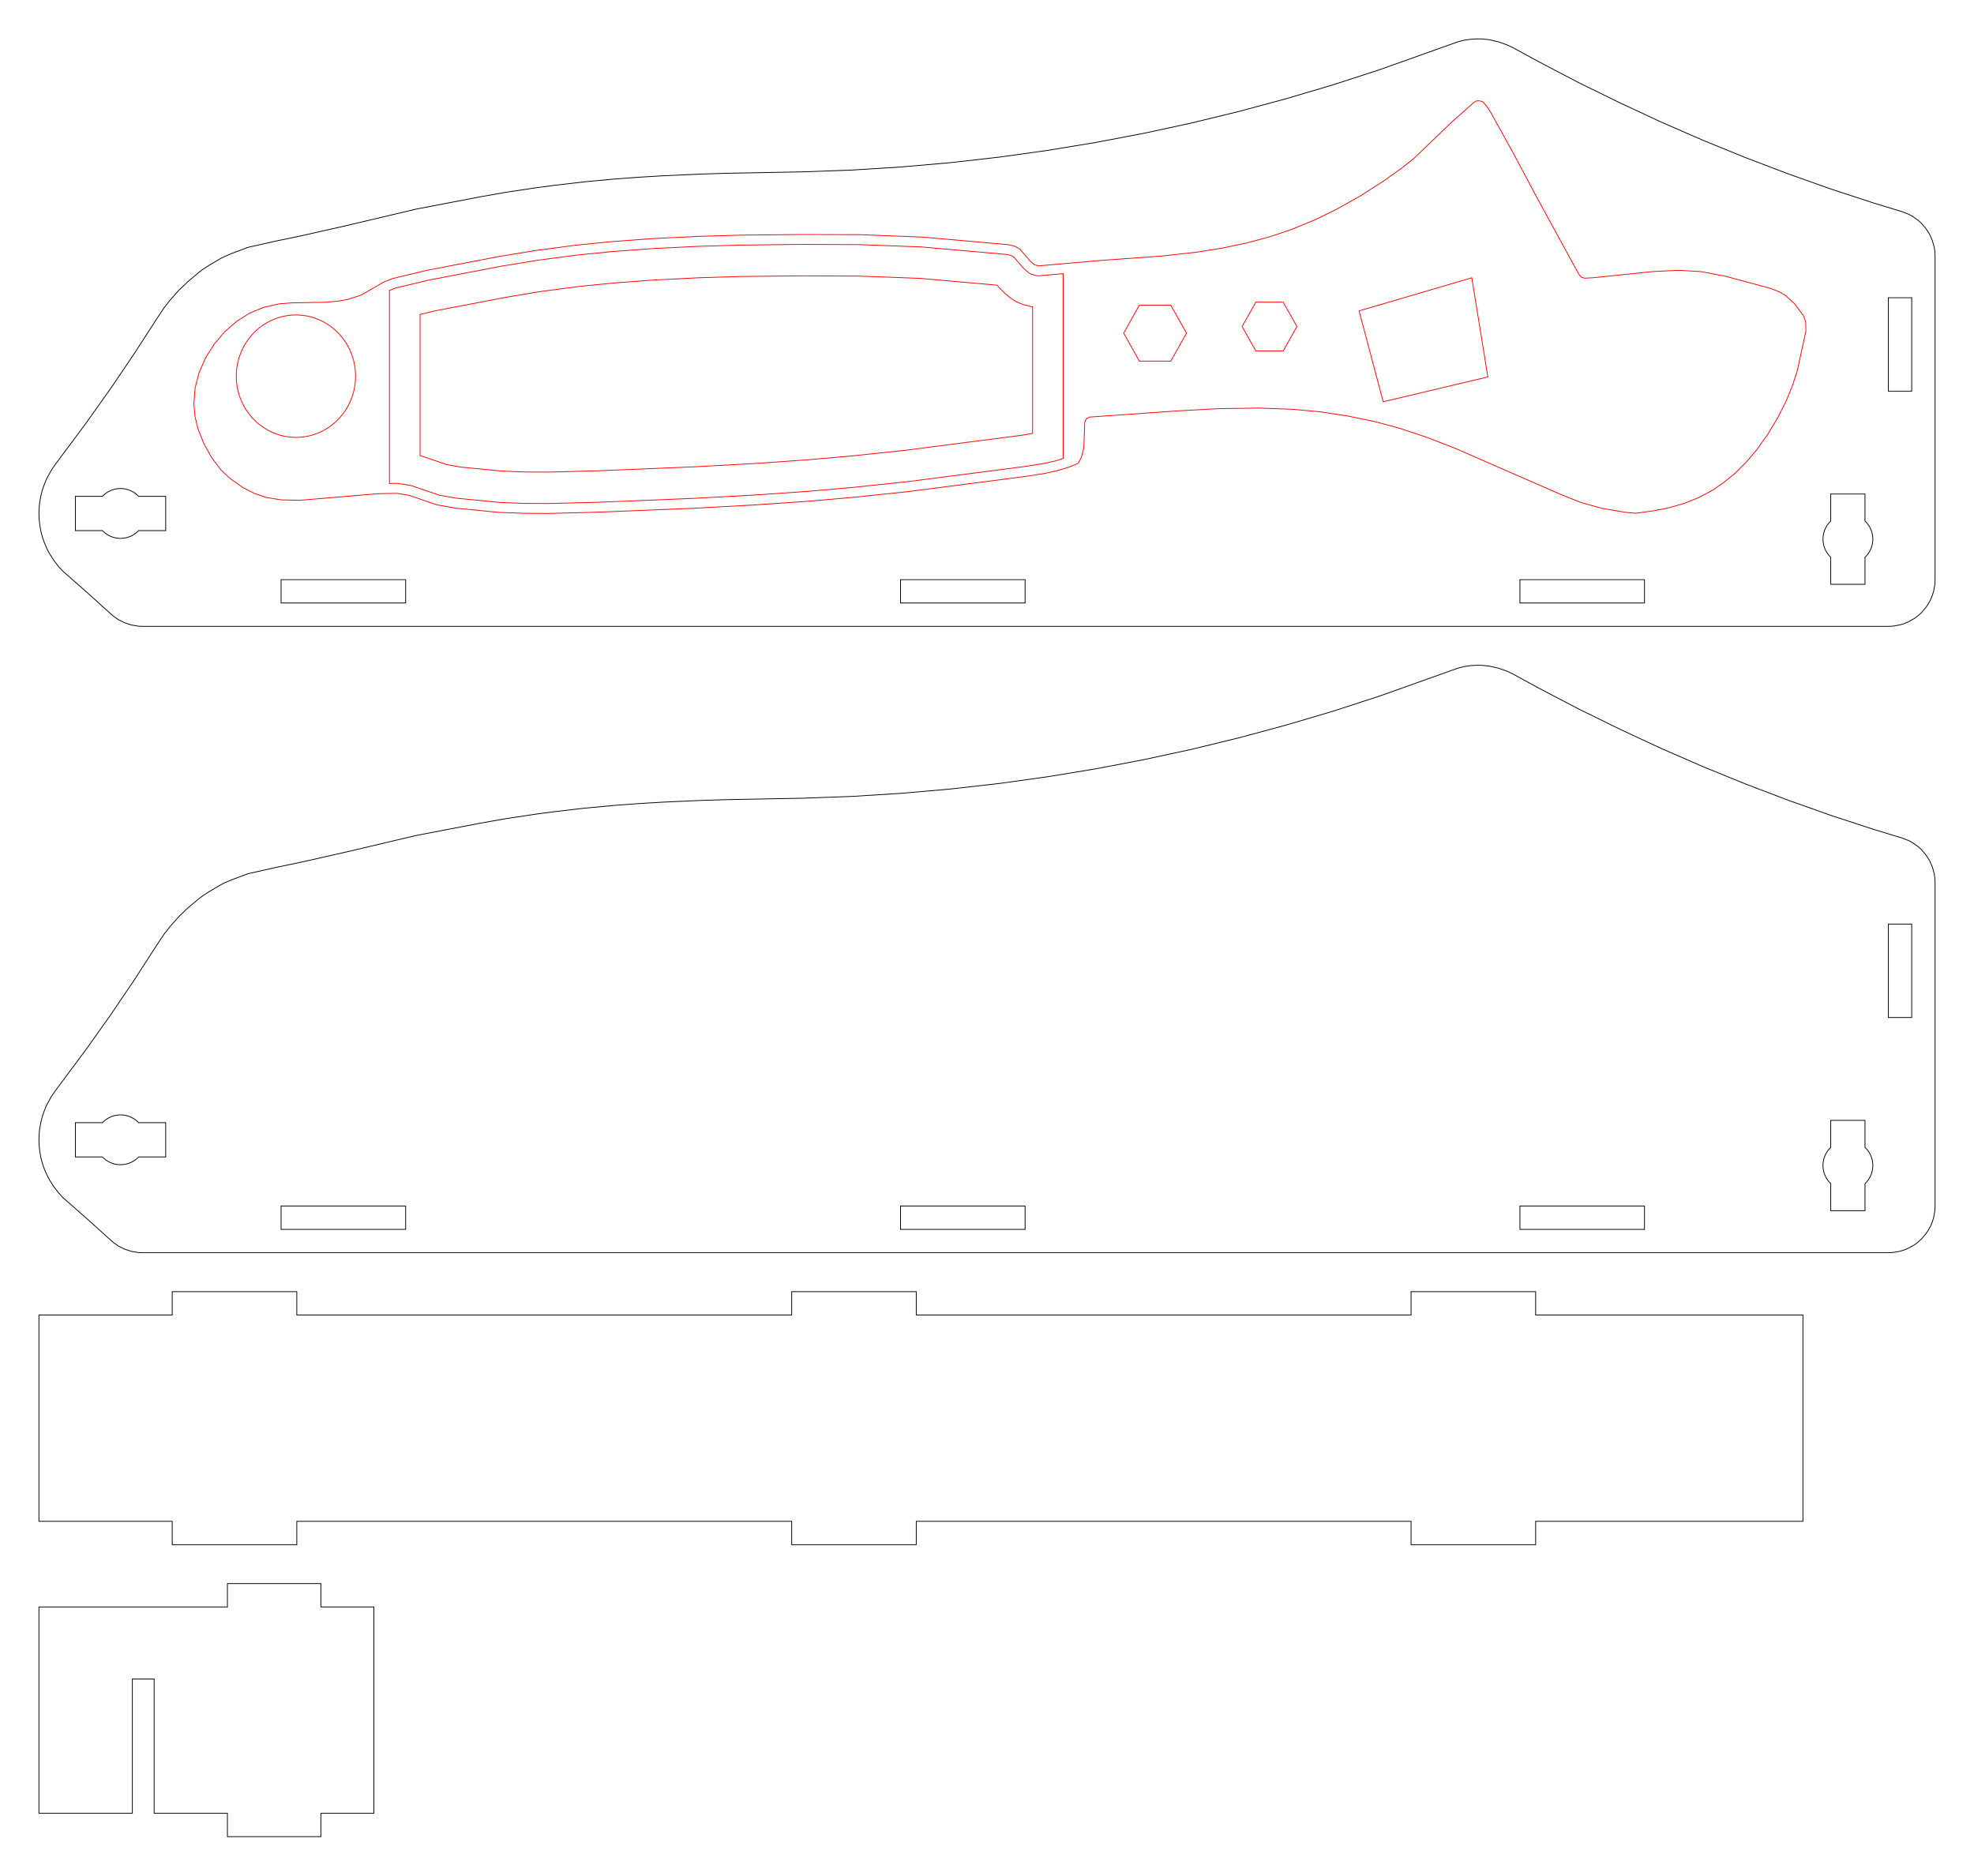
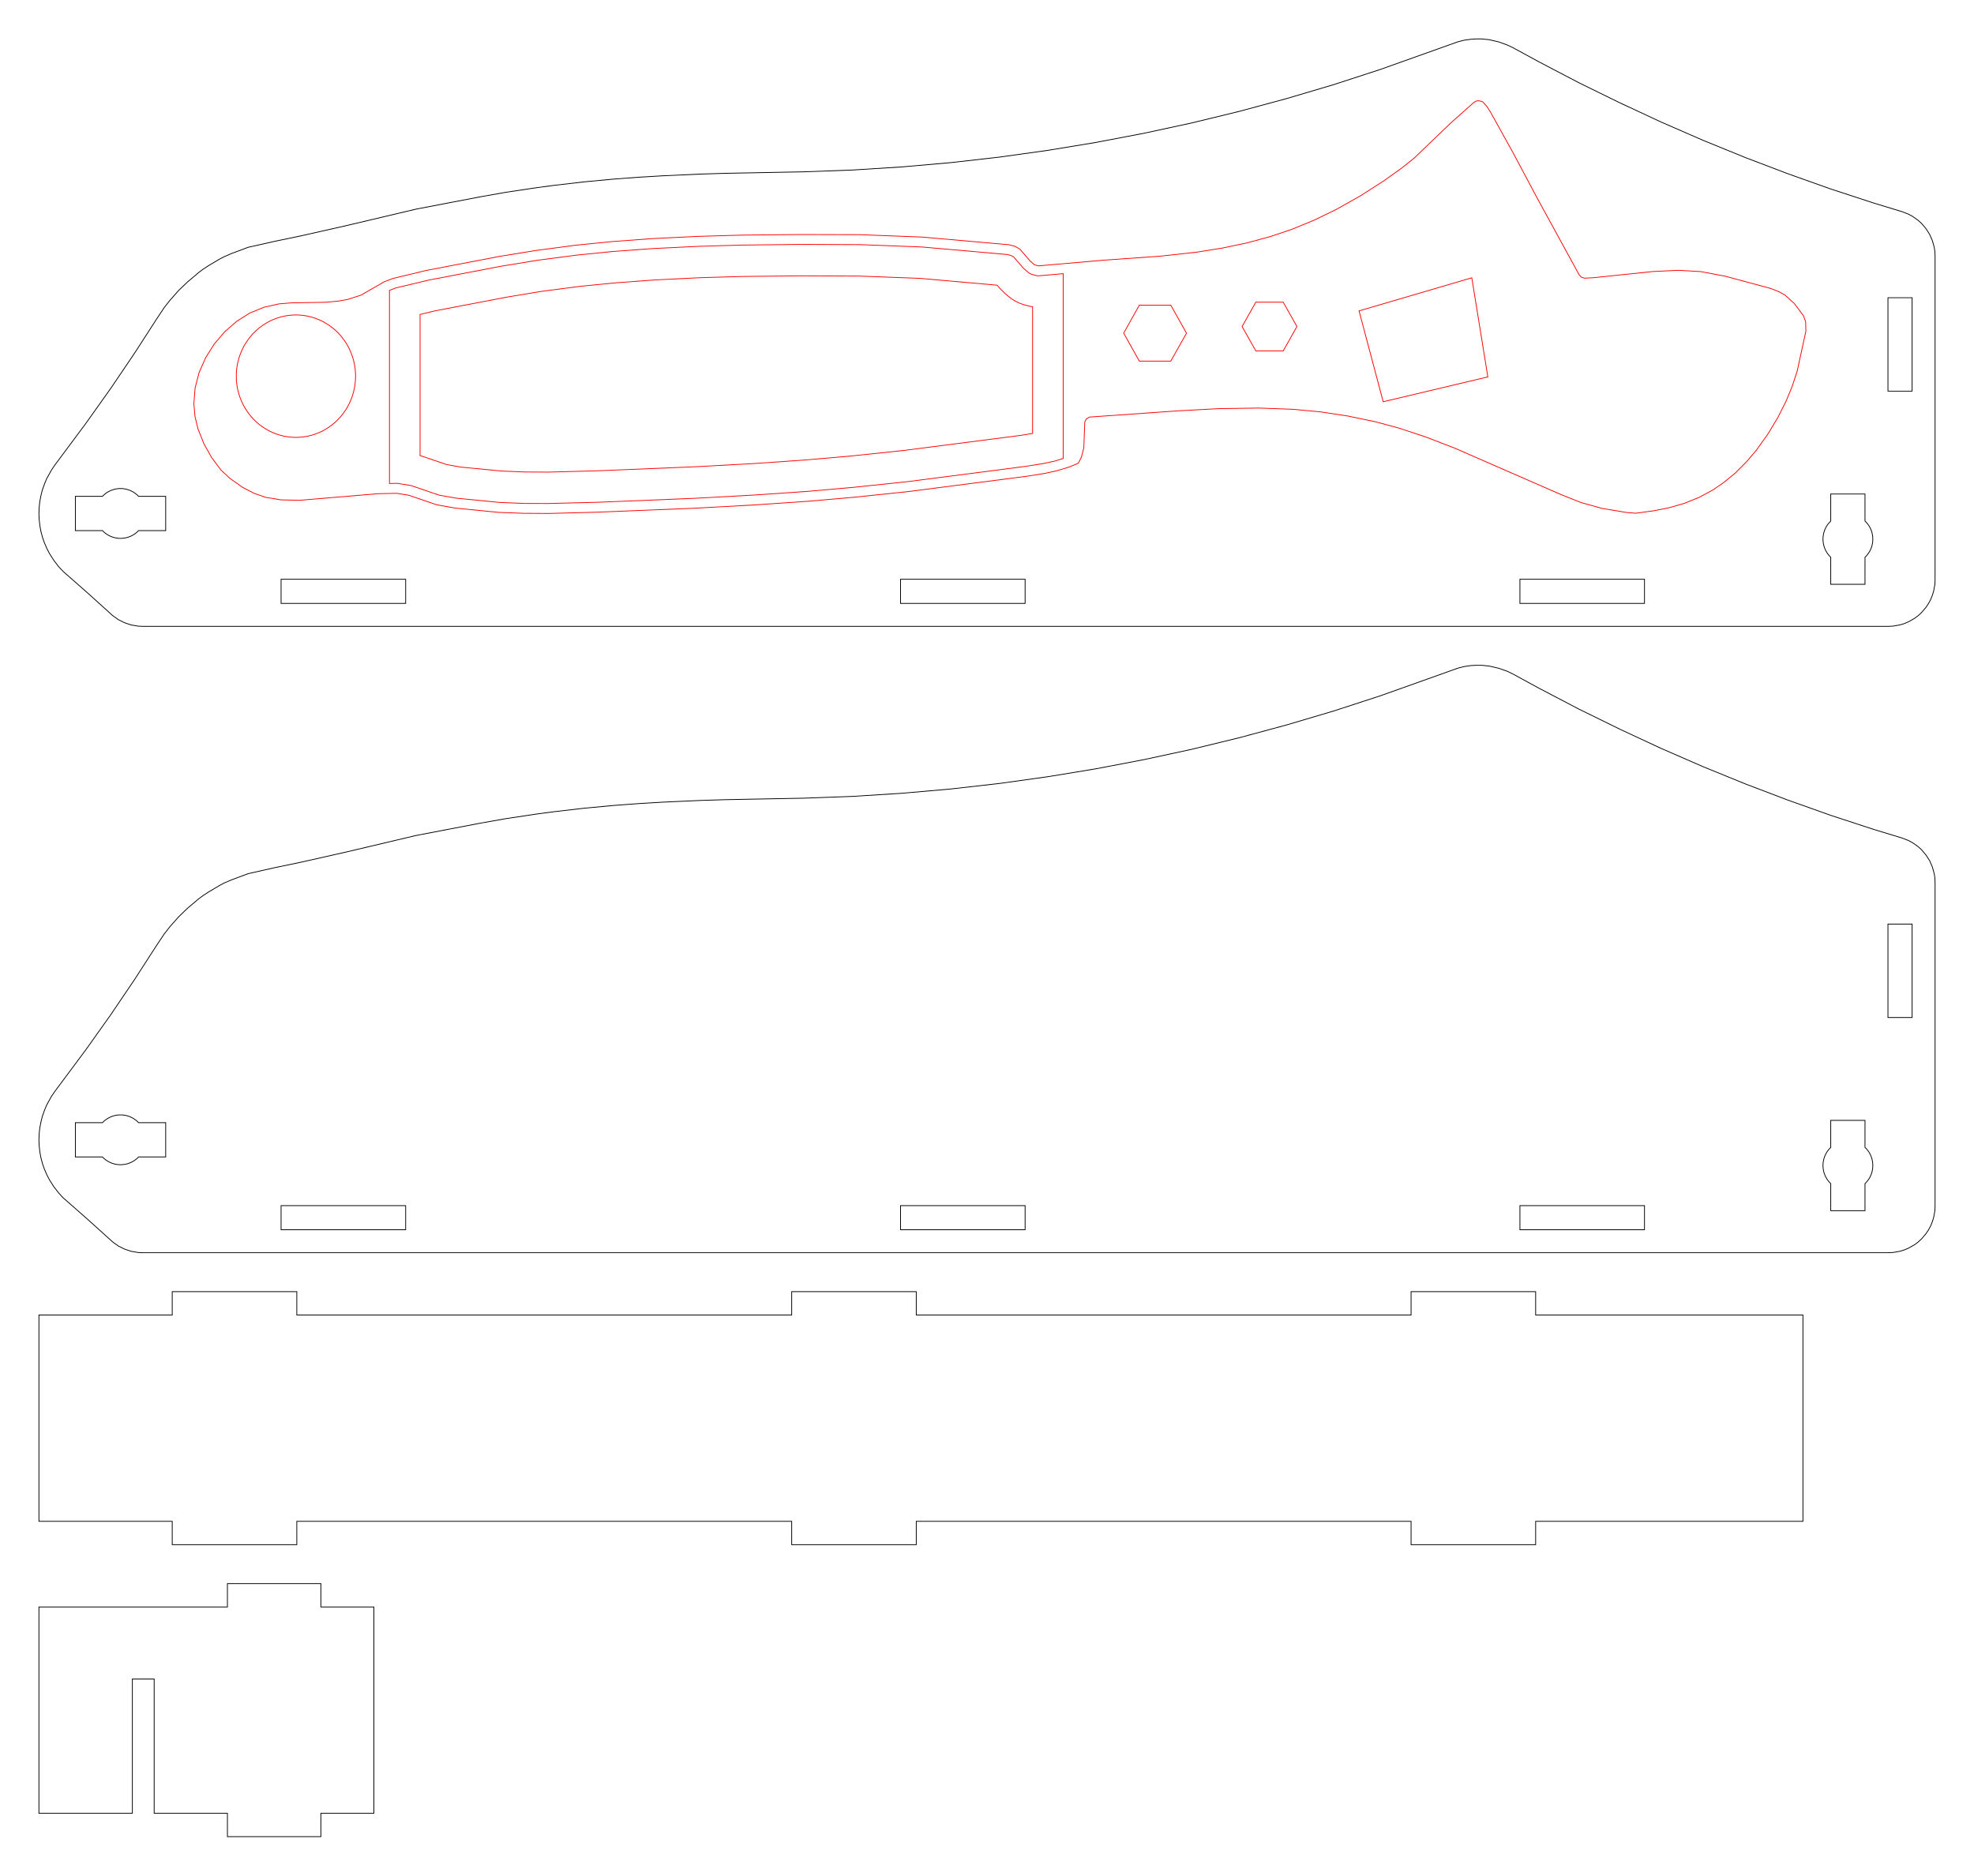
<svg xmlns="http://www.w3.org/2000/svg" width="253.53mm" height="240.90mm" viewBox="0 0 253.53 240.90" fill="none" stroke-width="0.1">
-   <path d="M11.02,54.39 L14.24,49.86 L17.31,45.32 L20.06,41.06 L21.09,39.51 L21.81,38.59 L22.95,37.30 L24.09,36.21 L25.55,34.98 L26.11,34.56 L26.85,34.08 L28.23,33.26 L28.80,32.97 L29.74,32.56 L31.88,31.76 L35.31,30.99 L38.76,30.27 L44.65,28.94 L53.44,26.86 L61.68,25.28 L64.96,24.70 L68.96,24.10 L71.14,23.81 L75.01,23.36 L78.86,23.00 L82.08,22.76 L85.11,22.58 L89.95,22.36 L93.17,22.26 L103.19,22.07 L109.47,21.84 L115.82,21.44 L122.09,20.89 L128.35,20.18 L134.58,19.31 L140.72,18.30 L146.91,17.12 L153.06,15.79 L159.18,14.30 L165.25,12.66 L171.29,10.87 L177.28,8.92 L187.27,5.36 L188.07,5.16 L188.95,5.04 L189.61,5.00 L190.30,5.00 L191.27,5.10 L192.48,5.38 L193.59,5.78 L194.29,6.11 L197.63,7.93 L202.75,10.61 L208.01,13.19 L213.31,15.66 L218.75,18.03 L224.17,20.24 L229.64,22.32 L235.15,24.28 L240.65,26.08 L244.27,27.18 L245.10,27.50 L245.62,27.78 L246.34,28.29 L246.78,28.68 L247.35,29.35 L247.83,30.10 L248.18,30.90 L248.42,31.75 L248.51,32.34 L248.53,32.92 L248.53,74.45 L248.51,75.04 L248.35,75.91 L248.18,76.47 L247.96,77.01 L247.68,77.53 L247.35,78.02 L246.78,78.69 L246.34,79.09 L245.87,79.44 L245.10,79.87 L244.56,80.10 L243.99,80.27 L243.12,80.42 L242.53,80.45 L18.30,80.45 L17.72,80.42 L16.85,80.27 L16.01,79.99 L15.22,79.60 L14.50,79.09 L11.14,76.06 L8.09,73.38 L7.54,72.79 L6.91,71.97 L6.36,71.11 L6.02,70.45 L5.70,69.71 L5.46,69.02 L5.25,68.24 L5.12,67.51 L5.03,66.71 L5.00,65.98 L5.03,65.17 L5.11,64.44 L5.26,63.64 L5.44,62.93 L5.71,62.17 L5.99,61.49 L6.63,60.34 L7.09,59.67 L11.02,54.39 Z M36.10,77.45 L52.10,77.45 L52.10,74.45 L36.10,74.45 L36.10,77.45 Z M115.66,74.45 L115.66,77.45 L131.66,77.45 L131.66,74.45 L115.66,74.45 Z M195.21,74.45 L195.21,77.45 L211.21,77.45 L211.21,74.45 L195.21,74.45 Z M240.52,69.56 L240.53,69.41 L240.53,69.25 L240.53,69.09 L240.52,68.94 L240.50,68.78 L240.47,68.62 L240.44,68.47 L240.40,68.32 L240.35,68.17 L240.29,68.02 L240.23,67.88 L240.16,67.74 L240.08,67.60 L240.00,67.47 L239.90,67.34 L239.81,67.22 L239.71,67.10 L239.60,66.99 L239.53,66.93 L239.53,63.45 L235.13,63.45 L235.13,66.93 L235.07,66.99 L234.96,67.10 L234.86,67.22 L234.76,67.34 L234.67,67.47 L234.59,67.60 L234.51,67.74 L234.44,67.88 L234.38,68.02 L234.32,68.17 L234.27,68.32 L234.23,68.47 L234.20,68.62 L234.17,68.78 L234.15,68.94 L234.14,69.09 L234.13,69.25 L234.14,69.41 L234.15,69.56 L234.17,69.72 L234.20,69.87 L234.23,70.03 L234.27,70.18 L234.32,70.33 L234.38,70.47 L234.44,70.62 L234.51,70.76 L234.59,70.89 L234.67,71.03 L234.76,71.16 L234.86,71.28 L234.96,71.40 L235.07,71.51 L235.13,71.57 L235.13,75.05 L239.53,75.05 L239.53,71.57 L239.60,71.51 L239.71,71.40 L239.81,71.28 L239.90,71.16 L240.00,71.03 L240.08,70.89 L240.16,70.76 L240.23,70.62 L240.29,70.47 L240.35,70.33 L240.40,70.18 L240.44,70.03 L240.47,69.87 L240.50,69.72 L240.52,69.56 Z M17.51,68.42 L17.63,68.32 L17.74,68.21 L17.80,68.15 L21.28,68.15 L21.28,63.75 L17.80,63.75 L17.74,63.69 L17.63,63.58 L17.51,63.48 L17.38,63.38 L17.26,63.29 L17.12,63.20 L16.99,63.13 L16.85,63.06 L16.70,62.99 L16.56,62.94 L16.41,62.89 L16.26,62.84 L16.10,62.81 L15.95,62.78 L15.79,62.76 L15.63,62.75 L15.48,62.75 L15.32,62.75 L15.16,62.76 L15.01,62.78 L14.85,62.81 L14.70,62.84 L14.55,62.89 L14.40,62.94 L14.25,62.99 L14.11,63.06 L13.97,63.13 L13.83,63.20 L13.70,63.29 L13.57,63.38 L13.45,63.48 L13.33,63.58 L13.22,63.69 L13.16,63.75 L9.68,63.75 L9.68,68.15 L13.16,68.15 L13.22,68.21 L13.33,68.32 L13.45,68.42 L13.57,68.52 L13.70,68.61 L13.83,68.69 L13.97,68.77 L14.11,68.84 L14.25,68.91 L14.40,68.96 L14.55,69.01 L14.70,69.05 L14.85,69.09 L15.01,69.11 L15.16,69.13 L15.32,69.15 L15.48,69.15 L15.63,69.15 L15.79,69.13 L15.95,69.11 L16.10,69.09 L16.26,69.05 L16.41,69.01 L16.56,68.96 L16.70,68.91 L16.85,68.84 L16.99,68.77 L17.12,68.69 L17.26,68.61 L17.38,68.52 L17.51,68.42 Z M242.53,38.24 L242.53,50.24 L245.53,50.24 L245.53,38.24 L242.53,38.24 Z " stroke="black" />
+   <path d="M11.02,54.39 L14.24,49.86 L17.31,45.32 L20.06,41.06 L21.09,39.51 L21.81,38.59 L22.95,37.30 L24.09,36.21 L25.55,34.98 L26.11,34.56 L26.85,34.08 L28.23,33.26 L28.80,32.97 L29.74,32.56 L31.88,31.76 L35.31,30.99 L38.76,30.27 L44.65,28.94 L53.44,26.86 L61.68,25.28 L64.96,24.70 L68.96,24.10 L71.14,23.81 L75.01,23.36 L78.86,23.00 L82.08,22.76 L85.11,22.58 L89.95,22.36 L93.17,22.26 L103.19,22.07 L109.47,21.84 L115.82,21.44 L122.09,20.89 L128.35,20.18 L134.58,19.31 L140.72,18.30 L146.91,17.12 L153.06,15.79 L159.18,14.30 L165.25,12.66 L171.29,10.87 L177.28,8.92 L187.27,5.36 L188.07,5.16 L188.95,5.04 L189.61,5.00 L190.30,5.00 L191.27,5.10 L192.48,5.38 L193.59,5.78 L194.29,6.11 L197.63,7.93 L202.75,10.61 L208.01,13.19 L213.31,15.66 L218.75,18.03 L224.17,20.24 L229.64,22.32 L235.15,24.28 L240.65,26.08 L244.27,27.18 L245.10,27.50 L245.62,27.78 L246.34,28.29 L246.78,28.68 L247.35,29.35 L247.83,30.10 L248.18,30.90 L248.42,31.75 L248.51,32.34 L248.53,32.92 L248.53,74.45 L248.51,75.04 L248.35,75.91 L248.18,76.47 L247.96,77.01 L247.68,77.53 L247.35,78.02 L246.78,78.69 L246.34,79.09 L245.87,79.44 L245.10,79.87 L244.56,80.10 L243.99,80.27 L243.12,80.42 L242.53,80.45 L18.30,80.45 L17.72,80.42 L16.85,80.27 L16.01,79.99 L15.22,79.60 L14.50,79.09 L11.14,76.06 L8.09,73.38 L7.54,72.79 L6.91,71.97 L6.36,71.11 L6.02,70.45 L5.70,69.71 L5.46,69.02 L5.25,68.24 L5.12,67.51 L5.03,66.71 L5.00,65.98 L5.03,65.17 L5.11,64.44 L5.26,63.64 L5.44,62.93 L5.71,62.17 L5.99,61.49 L6.63,60.34 L7.09,59.67 L11.02,54.39 Z M36.10,77.50 L52.10,77.50 L52.10,74.40 L36.10,74.40 L36.10,77.50 Z M115.66,74.40 L115.66,77.50 L131.66,77.50 L131.66,74.40 L115.66,74.40 Z M195.21,74.40 L195.21,77.50 L211.21,77.50 L211.21,74.40 L195.21,74.40 Z M240.52,69.56 L240.53,69.41 L240.53,69.25 L240.53,69.09 L240.52,68.94 L240.50,68.78 L240.47,68.62 L240.44,68.47 L240.40,68.32 L240.35,68.17 L240.29,68.02 L240.23,67.88 L240.16,67.74 L240.08,67.60 L240.00,67.47 L239.90,67.34 L239.81,67.22 L239.71,67.10 L239.60,66.99 L239.53,66.93 L239.53,63.45 L235.13,63.45 L235.13,66.93 L235.07,66.99 L234.96,67.10 L234.86,67.22 L234.76,67.34 L234.67,67.47 L234.59,67.60 L234.51,67.74 L234.44,67.88 L234.38,68.02 L234.32,68.17 L234.27,68.32 L234.23,68.47 L234.20,68.62 L234.17,68.78 L234.15,68.94 L234.14,69.09 L234.13,69.25 L234.14,69.41 L234.15,69.56 L234.17,69.72 L234.20,69.87 L234.23,70.03 L234.27,70.18 L234.32,70.33 L234.38,70.47 L234.44,70.62 L234.51,70.76 L234.59,70.89 L234.67,71.03 L234.76,71.16 L234.86,71.28 L234.96,71.40 L235.07,71.51 L235.13,71.57 L235.13,75.05 L239.53,75.05 L239.53,71.57 L239.60,71.51 L239.71,71.40 L239.81,71.28 L239.90,71.16 L240.00,71.03 L240.08,70.89 L240.16,70.76 L240.23,70.62 L240.29,70.47 L240.35,70.33 L240.40,70.18 L240.44,70.03 L240.47,69.87 L240.50,69.72 L240.52,69.56 Z M17.51,68.42 L17.63,68.32 L17.74,68.21 L17.80,68.15 L21.28,68.15 L21.28,63.75 L17.80,63.75 L17.74,63.69 L17.63,63.58 L17.51,63.48 L17.38,63.38 L17.26,63.29 L17.12,63.20 L16.99,63.13 L16.85,63.06 L16.70,62.99 L16.56,62.94 L16.41,62.89 L16.26,62.84 L16.10,62.81 L15.95,62.78 L15.79,62.76 L15.63,62.75 L15.48,62.75 L15.32,62.75 L15.16,62.76 L15.01,62.78 L14.85,62.81 L14.70,62.84 L14.55,62.89 L14.40,62.94 L14.25,62.99 L14.11,63.06 L13.97,63.13 L13.83,63.20 L13.70,63.29 L13.57,63.38 L13.45,63.48 L13.33,63.58 L13.22,63.69 L13.16,63.75 L9.68,63.75 L9.68,68.15 L13.16,68.15 L13.22,68.21 L13.33,68.32 L13.45,68.42 L13.57,68.52 L13.70,68.61 L13.83,68.69 L13.97,68.77 L14.11,68.84 L14.25,68.91 L14.40,68.96 L14.55,69.01 L14.70,69.05 L14.85,69.09 L15.01,69.11 L15.16,69.13 L15.32,69.15 L15.48,69.15 L15.63,69.15 L15.79,69.13 L15.95,69.11 L16.10,69.09 L16.26,69.05 L16.41,69.01 L16.56,68.96 L16.70,68.91 L16.85,68.84 L16.99,68.77 L17.12,68.69 L17.26,68.61 L17.38,68.52 L17.51,68.42 Z M242.48,38.24 L242.48,50.24 L245.58,50.24 L245.58,38.24 L242.48,38.24 Z " stroke="black" />
  <path d="M132.85,34.00 L133.36,34.15 L141.72,33.42 L148.94,32.91 L153.76,32.38 L156.95,31.87 L160.11,31.21 L163.20,30.37 L165.85,29.48 L168.80,28.27 L171.66,26.88 L174.78,25.12 L177.80,23.18 L180.06,21.56 L181.63,20.31 L186.28,15.84 L189.30,13.15 L189.64,12.96 L190.03,12.95 L190.44,13.08 L190.95,13.65 L191.40,14.34 L194.34,19.64 L197.41,25.41 L202.81,35.28 L203.10,35.60 L203.50,35.73 L204.64,35.67 L212.34,34.87 L215.59,34.72 L218.41,34.88 L221.56,35.47 L227.45,37.06 L228.55,37.50 L229.27,37.91 L230.46,38.99 L231.63,40.56 L231.91,41.34 L231.94,42.53 L230.81,47.71 L230.19,49.59 L229.43,51.45 L228.33,53.64 L227.06,55.75 L225.63,57.76 L224.30,59.33 L222.86,60.77 L221.30,62.04 L219.96,62.95 L218.19,63.90 L216.33,64.65 L214.39,65.21 L212.43,65.60 L210.09,65.92 L208.89,65.82 L205.76,65.30 L203.07,64.55 L200.46,63.51 L186.86,57.57 L183.13,56.13 L179.72,55.00 L176.64,54.17 L173.14,53.44 L169.60,52.90 L166.04,52.57 L161.66,52.41 L156.47,52.49 L151.28,52.77 L139.92,53.57 L139.51,53.83 L139.32,54.21 L139.20,57.50 L138.89,58.72 L138.49,59.50 L137.36,59.97 L135.83,60.44 L134.26,60.79 L131.89,61.17 L116.73,63.13 L109.88,63.85 L103.83,64.38 L96.97,64.85 L89.33,65.27 L76.87,65.78 L70.45,65.95 L67.24,65.93 L64.05,65.81 L58.47,65.26 L56.11,64.84 L52.50,63.61 L50.95,63.36 L48.57,63.41 L38.46,64.26 L36.07,64.20 L34.12,63.88 L32.63,63.36 L31.18,62.61 L29.55,61.46 L28.38,60.37 L27.18,58.77 L26.18,56.98 L25.42,55.06 L25.04,53.48 L24.90,51.85 L25.06,49.82 L25.57,47.86 L26.41,45.95 L27.51,44.20 L28.86,42.61 L30.40,41.27 L32.09,40.20 L33.92,39.46 L35.83,39.03 L37.43,38.90 L41.91,38.82 L43.47,38.67 L44.62,38.47 L46.38,37.90 L49.35,36.19 L50.45,35.77 L54.73,34.74 L64.16,32.93 L68.84,32.17 L73.90,31.50 L78.59,31.03 L83.71,30.65 L89.64,30.36 L95.22,30.20 L102.81,30.12 L110.42,30.14 L118.43,30.45 L129.56,31.43 L130.34,31.63 L130.99,32.00 L132.31,33.53 L132.85,34.00 Z " stroke="red" />
  <path d="M45.67,48.31 L45.65,48.83 L45.60,49.34 L45.52,49.85 L45.41,50.35 L45.26,50.84 L45.08,51.32 L44.88,51.79 L44.64,52.25 L44.38,52.68 L44.08,53.10 L43.77,53.50 L43.42,53.87 L43.06,54.23 L42.67,54.55 L42.26,54.85 L41.84,55.12 L41.40,55.37 L40.94,55.58 L40.47,55.76 L39.99,55.91 L39.50,56.03 L39.01,56.11 L38.51,56.16 L38.01,56.18 L37.51,56.16 L37.01,56.11 L36.51,56.03 L36.02,55.91 L35.55,55.76 L35.08,55.58 L34.62,55.37 L34.18,55.12 L33.75,54.85 L33.34,54.55 L32.96,54.23 L32.59,53.87 L32.25,53.50 L31.93,53.10 L31.64,52.68 L31.37,52.25 L31.14,51.79 L30.93,51.32 L30.75,50.84 L30.61,50.35 L30.49,49.85 L30.41,49.34 L30.36,48.83 L30.35,48.31 L30.36,47.80 L30.41,47.29 L30.49,46.78 L30.61,46.28 L30.75,45.79 L30.93,45.31 L31.14,44.84 L31.37,44.38 L31.64,43.95 L31.93,43.53 L32.25,43.13 L32.59,42.75 L32.96,42.40 L33.34,42.08 L33.75,41.78 L34.18,41.51 L34.62,41.26 L35.08,41.05 L35.55,40.87 L36.02,40.72 L36.51,40.60 L37.01,40.52 L37.51,40.47 L38.01,40.45 L38.51,40.47 L39.01,40.52 L39.50,40.60 L39.99,40.72 L40.47,40.87 L40.94,41.05 L41.40,41.26 L41.84,41.51 L42.26,41.78 L42.67,42.08 L43.06,42.40 L43.42,42.75 L43.77,43.13 L44.08,43.53 L44.38,43.95 L44.64,44.38 L44.88,44.84 L45.08,45.31 L45.26,45.79 L45.41,46.28 L45.52,46.78 L45.60,47.29 L45.65,47.80 L45.67,48.31 Z " stroke="red" />
  <path d="M50.02,37.30 L50.81,36.99 L54.99,35.99 L64.38,34.19 L69.02,33.43 L74.04,32.77 L78.70,32.30 L83.78,31.93 L89.69,31.64 L95.24,31.48 L102.81,31.39 L110.40,31.42 L118.35,31.72 L129.36,32.69 L129.88,32.83 L130.20,33.01 L131.38,34.38 L131.51,34.51 L132.05,34.98 L132.16,35.06 L132.27,35.13 L132.39,35.19 L132.51,35.23 L133.03,35.38 L133.14,35.40 L133.25,35.42 L133.36,35.43 L133.47,35.42 L136.55,35.15 L136.55,58.88 L135.52,59.21 L134.04,59.53 L131.72,59.90 L116.59,61.86 L109.76,62.58 L103.73,63.11 L96.90,63.58 L89.27,64.00 L76.82,64.51 L70.43,64.67 L67.27,64.66 L64.13,64.53 L58.63,63.99 L56.41,63.60 L52.89,62.40 L52.79,62.37 L52.70,62.35 L51.15,62.10 L51.04,62.08 L50.93,62.08 L50.02,62.10 L50.02,37.30 Z " stroke="red" />
  <path d="M53.95,58.52 L53.95,40.39 L55.80,39.94 L65.05,38.17 L69.57,37.42 L74.48,36.78 L79.03,36.33 L84.02,35.96 L89.84,35.67 L95.32,35.51 L102.83,35.43 L110.32,35.46 L118.11,35.75 L128.07,36.63 L128.43,37.05 L128.97,37.59 L129.51,38.06 L129.95,38.40 L130.42,38.69 L130.92,38.93 L131.44,39.12 L131.96,39.26 L132.41,39.37 L132.62,39.40 L132.62,55.67 L131.17,55.91 L116.14,57.85 L109.40,58.56 L103.43,59.08 L96.66,59.55 L89.09,59.96 L76.70,60.47 L70.39,60.64 L67.36,60.62 L64.40,60.50 L59.15,59.99 L57.37,59.67 L54.13,58.57 L53.95,58.52 Z " stroke="red" />
  <path d="M152.39,42.79 L150.37,39.20 L146.33,39.20 L144.32,42.79 L146.33,46.38 L150.37,46.38 L152.39,42.79 Z " stroke="red" />
  <path d="M166.57,41.94 L164.81,38.81 L161.29,38.81 L159.53,41.94 L161.29,45.07 L164.81,45.07 L166.57,41.94 Z " stroke="red" />
  <path d="M174.55,39.93 L189.03,35.68 L191.09,48.41 L177.65,51.60 L174.55,39.93 Z " stroke="red" />
-   <path d="M11.02,134.84 L14.24,130.31 L17.31,125.77 L20.06,121.51 L21.09,119.96 L21.81,119.04 L22.95,117.75 L24.09,116.65 L25.55,115.42 L26.11,115.01 L26.85,114.53 L28.23,113.71 L28.80,113.41 L29.74,113.01 L31.88,112.21 L35.31,111.44 L38.76,110.72 L44.65,109.39 L53.44,107.31 L61.68,105.73 L64.96,105.15 L68.96,104.55 L71.14,104.26 L75.01,103.81 L78.86,103.45 L82.08,103.21 L85.11,103.03 L89.95,102.81 L93.17,102.71 L103.19,102.52 L109.47,102.29 L115.82,101.89 L122.09,101.34 L128.35,100.63 L134.58,99.76 L140.72,98.75 L146.91,97.57 L153.06,96.24 L159.18,94.75 L165.25,93.11 L171.29,91.32 L177.28,89.37 L187.27,85.81 L188.07,85.61 L188.95,85.48 L189.61,85.45 L190.30,85.45 L191.27,85.55 L192.48,85.83 L193.59,86.22 L194.29,86.56 L197.63,88.38 L202.75,91.06 L208.01,93.64 L213.31,96.11 L218.75,98.48 L224.17,100.69 L229.64,102.77 L235.15,104.73 L240.65,106.53 L244.27,107.63 L245.10,107.95 L245.62,108.23 L246.34,108.73 L246.78,109.13 L247.35,109.80 L247.83,110.54 L248.18,111.35 L248.42,112.20 L248.51,112.79 L248.53,113.37 L248.53,154.90 L248.51,155.49 L248.35,156.36 L248.18,156.92 L247.96,157.46 L247.68,157.98 L247.35,158.47 L246.78,159.14 L246.34,159.54 L245.87,159.89 L245.10,160.32 L244.56,160.55 L243.99,160.72 L243.12,160.87 L242.53,160.90 L18.30,160.90 L17.72,160.87 L16.85,160.72 L16.01,160.44 L15.22,160.05 L14.50,159.54 L11.14,156.51 L8.09,153.83 L7.54,153.23 L6.91,152.42 L6.36,151.55 L6.02,150.90 L5.70,150.16 L5.46,149.47 L5.25,148.68 L5.12,147.96 L5.03,147.16 L5.00,146.43 L5.03,145.62 L5.11,144.89 L5.26,144.09 L5.44,143.38 L5.71,142.62 L5.99,141.94 L6.63,140.78 L7.09,140.12 L11.02,134.84 Z M36.10,157.90 L52.10,157.90 L52.10,154.90 L36.10,154.90 L36.10,157.90 Z M115.66,154.90 L115.66,157.90 L131.66,157.90 L131.66,154.90 L115.66,154.90 Z M195.21,154.90 L195.21,157.90 L211.21,157.90 L211.21,154.90 L195.21,154.90 Z M240.52,150.01 L240.53,149.85 L240.53,149.70 L240.53,149.54 L240.52,149.38 L240.50,149.23 L240.47,149.07 L240.44,148.92 L240.40,148.77 L240.35,148.62 L240.29,148.47 L240.23,148.33 L240.16,148.19 L240.08,148.05 L240.00,147.92 L239.90,147.79 L239.81,147.67 L239.71,147.55 L239.60,147.44 L239.53,147.38 L239.53,143.90 L235.13,143.90 L235.13,147.38 L235.07,147.44 L234.96,147.55 L234.86,147.67 L234.76,147.79 L234.67,147.92 L234.59,148.05 L234.51,148.19 L234.44,148.33 L234.38,148.47 L234.32,148.62 L234.27,148.77 L234.23,148.92 L234.20,149.07 L234.17,149.23 L234.15,149.38 L234.14,149.54 L234.13,149.70 L234.14,149.85 L234.15,150.01 L234.17,150.17 L234.20,150.32 L234.23,150.48 L234.27,150.63 L234.32,150.78 L234.38,150.92 L234.44,151.07 L234.51,151.21 L234.59,151.34 L234.67,151.48 L234.76,151.60 L234.86,151.73 L234.96,151.85 L235.07,151.96 L235.13,152.02 L235.13,155.50 L239.53,155.50 L239.53,152.02 L239.60,151.96 L239.71,151.85 L239.81,151.73 L239.90,151.60 L240.00,151.48 L240.08,151.34 L240.16,151.21 L240.23,151.07 L240.29,150.92 L240.35,150.78 L240.40,150.63 L240.44,150.48 L240.47,150.32 L240.50,150.17 L240.52,150.01 Z M17.51,148.87 L17.63,148.77 L17.74,148.66 L17.80,148.60 L21.28,148.60 L21.28,144.20 L17.80,144.20 L17.74,144.14 L17.63,144.03 L17.51,143.92 L17.38,143.83 L17.26,143.74 L17.12,143.65 L16.99,143.58 L16.85,143.51 L16.70,143.44 L16.56,143.38 L16.41,143.34 L16.26,143.29 L16.10,143.26 L15.95,143.23 L15.79,143.21 L15.63,143.20 L15.48,143.20 L15.32,143.20 L15.16,143.21 L15.01,143.23 L14.85,143.26 L14.70,143.29 L14.55,143.34 L14.40,143.38 L14.25,143.44 L14.11,143.51 L13.97,143.58 L13.83,143.65 L13.70,143.74 L13.57,143.83 L13.45,143.92 L13.33,144.03 L13.22,144.14 L13.16,144.20 L9.68,144.20 L9.68,148.60 L13.16,148.60 L13.22,148.66 L13.33,148.77 L13.45,148.87 L13.57,148.97 L13.70,149.06 L13.83,149.14 L13.97,149.22 L14.11,149.29 L14.25,149.35 L14.40,149.41 L14.55,149.46 L14.70,149.50 L14.85,149.54 L15.01,149.56 L15.16,149.58 L15.32,149.59 L15.48,149.60 L15.63,149.59 L15.79,149.58 L15.95,149.56 L16.10,149.54 L16.26,149.50 L16.41,149.46 L16.56,149.41 L16.70,149.35 L16.85,149.29 L16.99,149.22 L17.12,149.14 L17.26,149.06 L17.38,148.97 L17.51,148.87 Z M242.53,118.69 L242.53,130.69 L245.53,130.69 L245.53,118.69 L242.53,118.69 Z " stroke="black" />
+   <path d="M11.02,134.84 L14.24,130.31 L17.31,125.77 L20.06,121.51 L21.09,119.96 L21.81,119.04 L22.95,117.75 L24.09,116.65 L25.55,115.42 L26.11,115.01 L26.85,114.53 L28.23,113.71 L28.80,113.41 L29.74,113.01 L31.88,112.21 L35.31,111.44 L38.76,110.72 L44.65,109.39 L53.44,107.31 L61.68,105.73 L64.96,105.15 L68.96,104.55 L71.14,104.26 L75.01,103.81 L78.86,103.45 L82.08,103.21 L85.11,103.03 L89.95,102.81 L93.17,102.71 L103.19,102.52 L109.47,102.29 L115.82,101.89 L122.09,101.34 L128.35,100.63 L134.58,99.76 L140.72,98.75 L146.91,97.57 L153.06,96.24 L159.18,94.75 L165.25,93.11 L171.29,91.32 L177.28,89.37 L187.27,85.81 L188.07,85.61 L188.95,85.48 L189.61,85.45 L190.30,85.45 L191.27,85.55 L192.48,85.83 L193.59,86.22 L194.29,86.56 L197.63,88.38 L202.75,91.06 L208.01,93.64 L213.31,96.11 L218.75,98.48 L224.17,100.69 L229.64,102.77 L235.15,104.73 L240.65,106.53 L244.27,107.63 L245.10,107.95 L245.62,108.23 L246.34,108.73 L246.78,109.13 L247.35,109.80 L247.83,110.54 L248.18,111.35 L248.42,112.20 L248.51,112.79 L248.53,113.37 L248.53,154.90 L248.51,155.49 L248.35,156.36 L248.18,156.92 L247.96,157.46 L247.68,157.98 L247.35,158.47 L246.78,159.14 L246.34,159.54 L245.87,159.89 L245.10,160.32 L244.56,160.55 L243.99,160.72 L243.12,160.87 L242.53,160.90 L18.30,160.90 L17.72,160.87 L16.85,160.72 L16.01,160.44 L15.22,160.05 L14.50,159.54 L11.14,156.51 L8.09,153.83 L7.54,153.23 L6.91,152.42 L6.36,151.55 L6.02,150.90 L5.70,150.16 L5.46,149.47 L5.25,148.68 L5.12,147.96 L5.03,147.16 L5.00,146.43 L5.03,145.62 L5.11,144.89 L5.26,144.09 L5.44,143.38 L5.71,142.62 L5.99,141.94 L6.63,140.78 L7.09,140.12 L11.02,134.84 Z M36.10,157.95 L52.10,157.95 L52.10,154.85 L36.10,154.85 L36.10,157.95 Z M115.66,154.85 L115.66,157.95 L131.66,157.95 L131.66,154.85 L115.66,154.85 Z M195.21,154.85 L195.21,157.95 L211.21,157.95 L211.21,154.85 L195.21,154.85 Z M240.52,150.01 L240.53,149.85 L240.53,149.70 L240.53,149.54 L240.52,149.38 L240.50,149.23 L240.47,149.07 L240.44,148.92 L240.40,148.77 L240.35,148.62 L240.29,148.47 L240.23,148.33 L240.16,148.19 L240.08,148.05 L240.00,147.92 L239.90,147.79 L239.81,147.67 L239.71,147.55 L239.60,147.44 L239.53,147.38 L239.53,143.90 L235.13,143.90 L235.13,147.38 L235.07,147.44 L234.96,147.55 L234.86,147.67 L234.76,147.79 L234.67,147.92 L234.59,148.05 L234.51,148.19 L234.44,148.33 L234.38,148.47 L234.32,148.62 L234.27,148.77 L234.23,148.92 L234.20,149.07 L234.17,149.23 L234.15,149.38 L234.14,149.54 L234.13,149.70 L234.14,149.85 L234.15,150.01 L234.17,150.17 L234.20,150.32 L234.23,150.48 L234.27,150.63 L234.32,150.78 L234.38,150.92 L234.44,151.07 L234.51,151.21 L234.59,151.34 L234.67,151.48 L234.76,151.60 L234.86,151.73 L234.96,151.85 L235.07,151.96 L235.13,152.02 L235.13,155.50 L239.53,155.50 L239.53,152.02 L239.60,151.96 L239.71,151.85 L239.81,151.73 L239.90,151.60 L240.00,151.48 L240.08,151.34 L240.16,151.21 L240.23,151.07 L240.29,150.92 L240.35,150.78 L240.40,150.63 L240.44,150.48 L240.47,150.32 L240.50,150.17 L240.52,150.01 Z M17.51,148.87 L17.63,148.77 L17.74,148.66 L17.80,148.60 L21.28,148.60 L21.28,144.20 L17.80,144.20 L17.74,144.14 L17.63,144.03 L17.51,143.92 L17.38,143.83 L17.26,143.74 L17.12,143.65 L16.99,143.58 L16.85,143.51 L16.70,143.44 L16.56,143.38 L16.41,143.34 L16.26,143.29 L16.10,143.26 L15.95,143.23 L15.79,143.21 L15.63,143.20 L15.48,143.20 L15.32,143.20 L15.16,143.21 L15.01,143.23 L14.85,143.26 L14.70,143.29 L14.55,143.34 L14.40,143.38 L14.25,143.44 L14.11,143.51 L13.97,143.58 L13.83,143.65 L13.70,143.74 L13.57,143.83 L13.45,143.92 L13.33,144.03 L13.22,144.14 L13.16,144.20 L9.68,144.20 L9.68,148.60 L13.16,148.60 L13.22,148.66 L13.33,148.77 L13.45,148.87 L13.57,148.97 L13.70,149.06 L13.83,149.14 L13.97,149.22 L14.11,149.29 L14.25,149.35 L14.40,149.41 L14.55,149.46 L14.70,149.50 L14.85,149.54 L15.01,149.56 L15.16,149.58 L15.32,149.59 L15.48,149.60 L15.63,149.59 L15.79,149.58 L15.95,149.56 L16.10,149.54 L16.26,149.50 L16.41,149.46 L16.56,149.41 L16.70,149.35 L16.85,149.29 L16.99,149.22 L17.12,149.14 L17.26,149.06 L17.38,148.97 L17.51,148.87 Z M242.48,118.69 L242.48,130.69 L245.58,130.69 L245.58,118.69 L242.48,118.69 Z " stroke="black" />
  <path d="M38.12,168.90 L101.68,168.90 L101.68,165.90 L117.68,165.90 L117.68,168.90 L181.23,168.90 L181.23,165.90 L197.23,165.90 L197.23,168.90 L231.56,168.90 L231.56,195.40 L197.23,195.40 L197.23,198.40 L181.23,198.40 L181.23,195.40 L117.68,195.40 L117.68,198.40 L101.68,198.40 L101.68,195.40 L38.12,195.40 L38.12,198.40 L22.12,198.40 L22.12,195.40 L5.00,195.40 L5.00,168.90 L22.12,168.90 L22.12,165.90 L38.12,165.90 L38.12,168.90 Z " stroke="black" />
  <path d="M29.21,206.40 L29.21,203.40 L41.21,203.40 L41.21,206.40 L48.02,206.40 L48.02,232.90 L41.21,232.90 L41.21,235.90 L29.21,235.90 L29.21,232.90 L19.80,232.90 L19.80,215.65 L17.00,215.65 L17.00,232.90 L5.00,232.90 L5.00,206.40 L29.21,206.40 Z " stroke="black" />
</svg>
